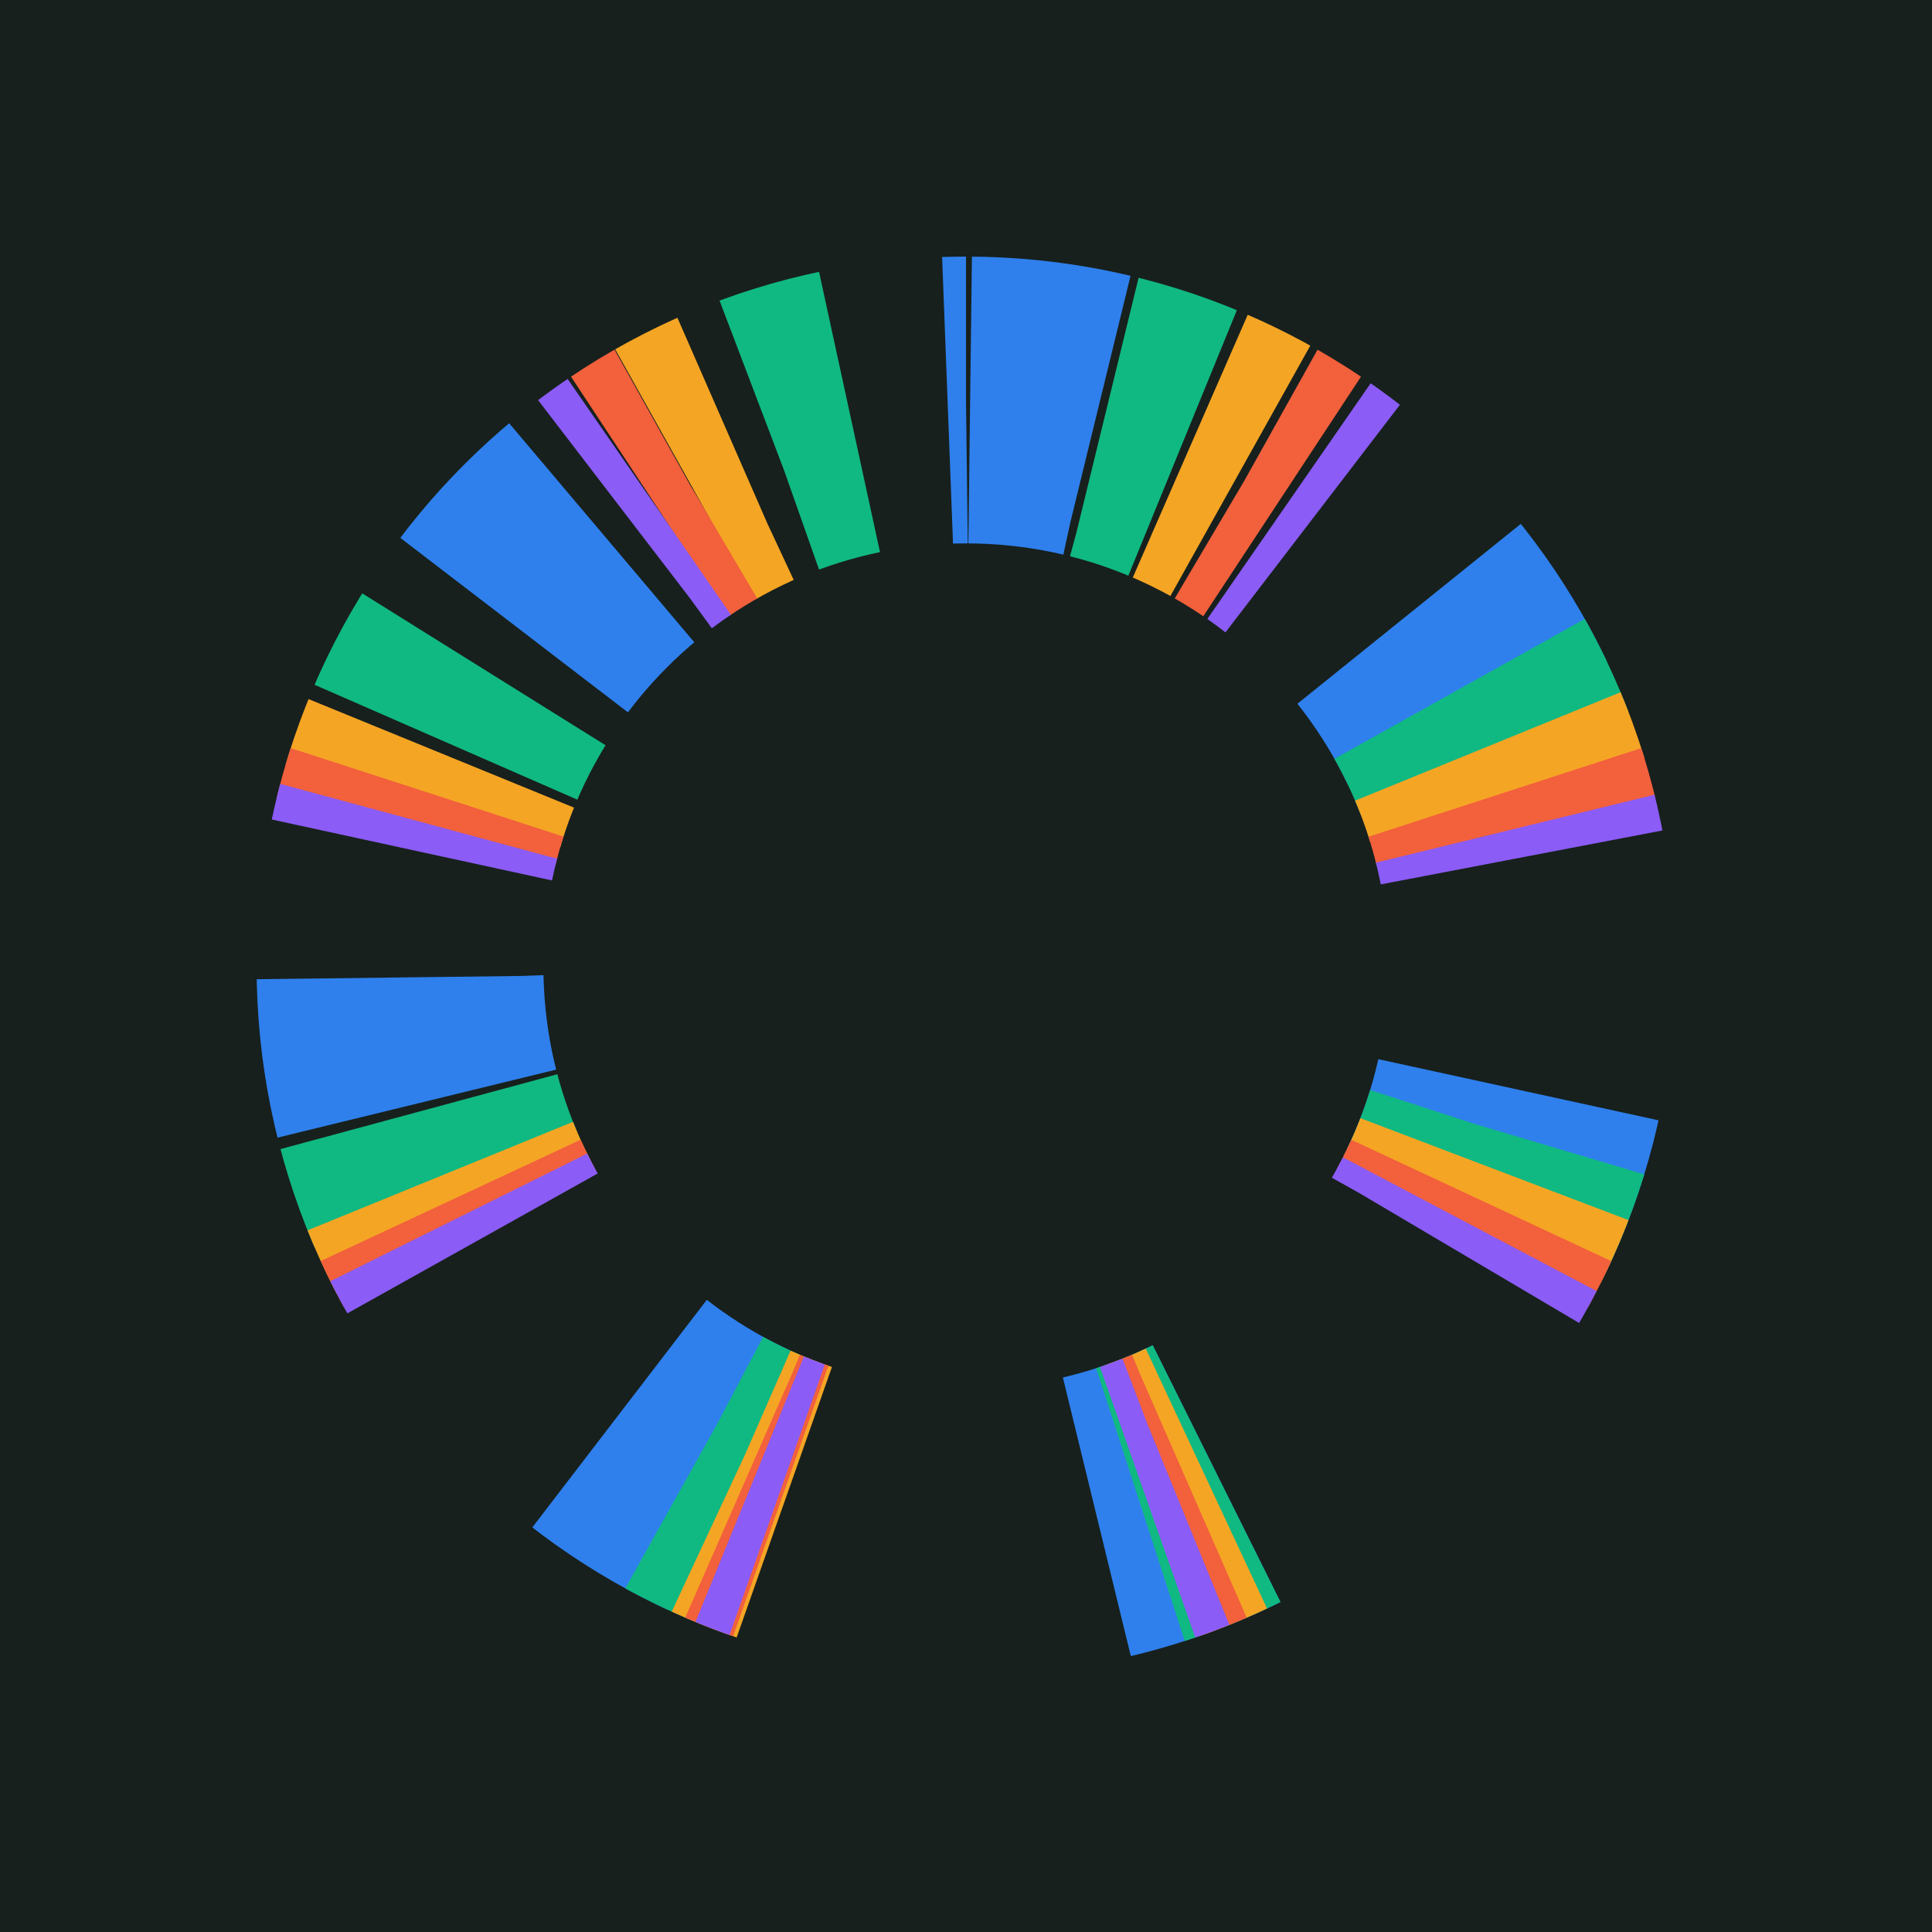
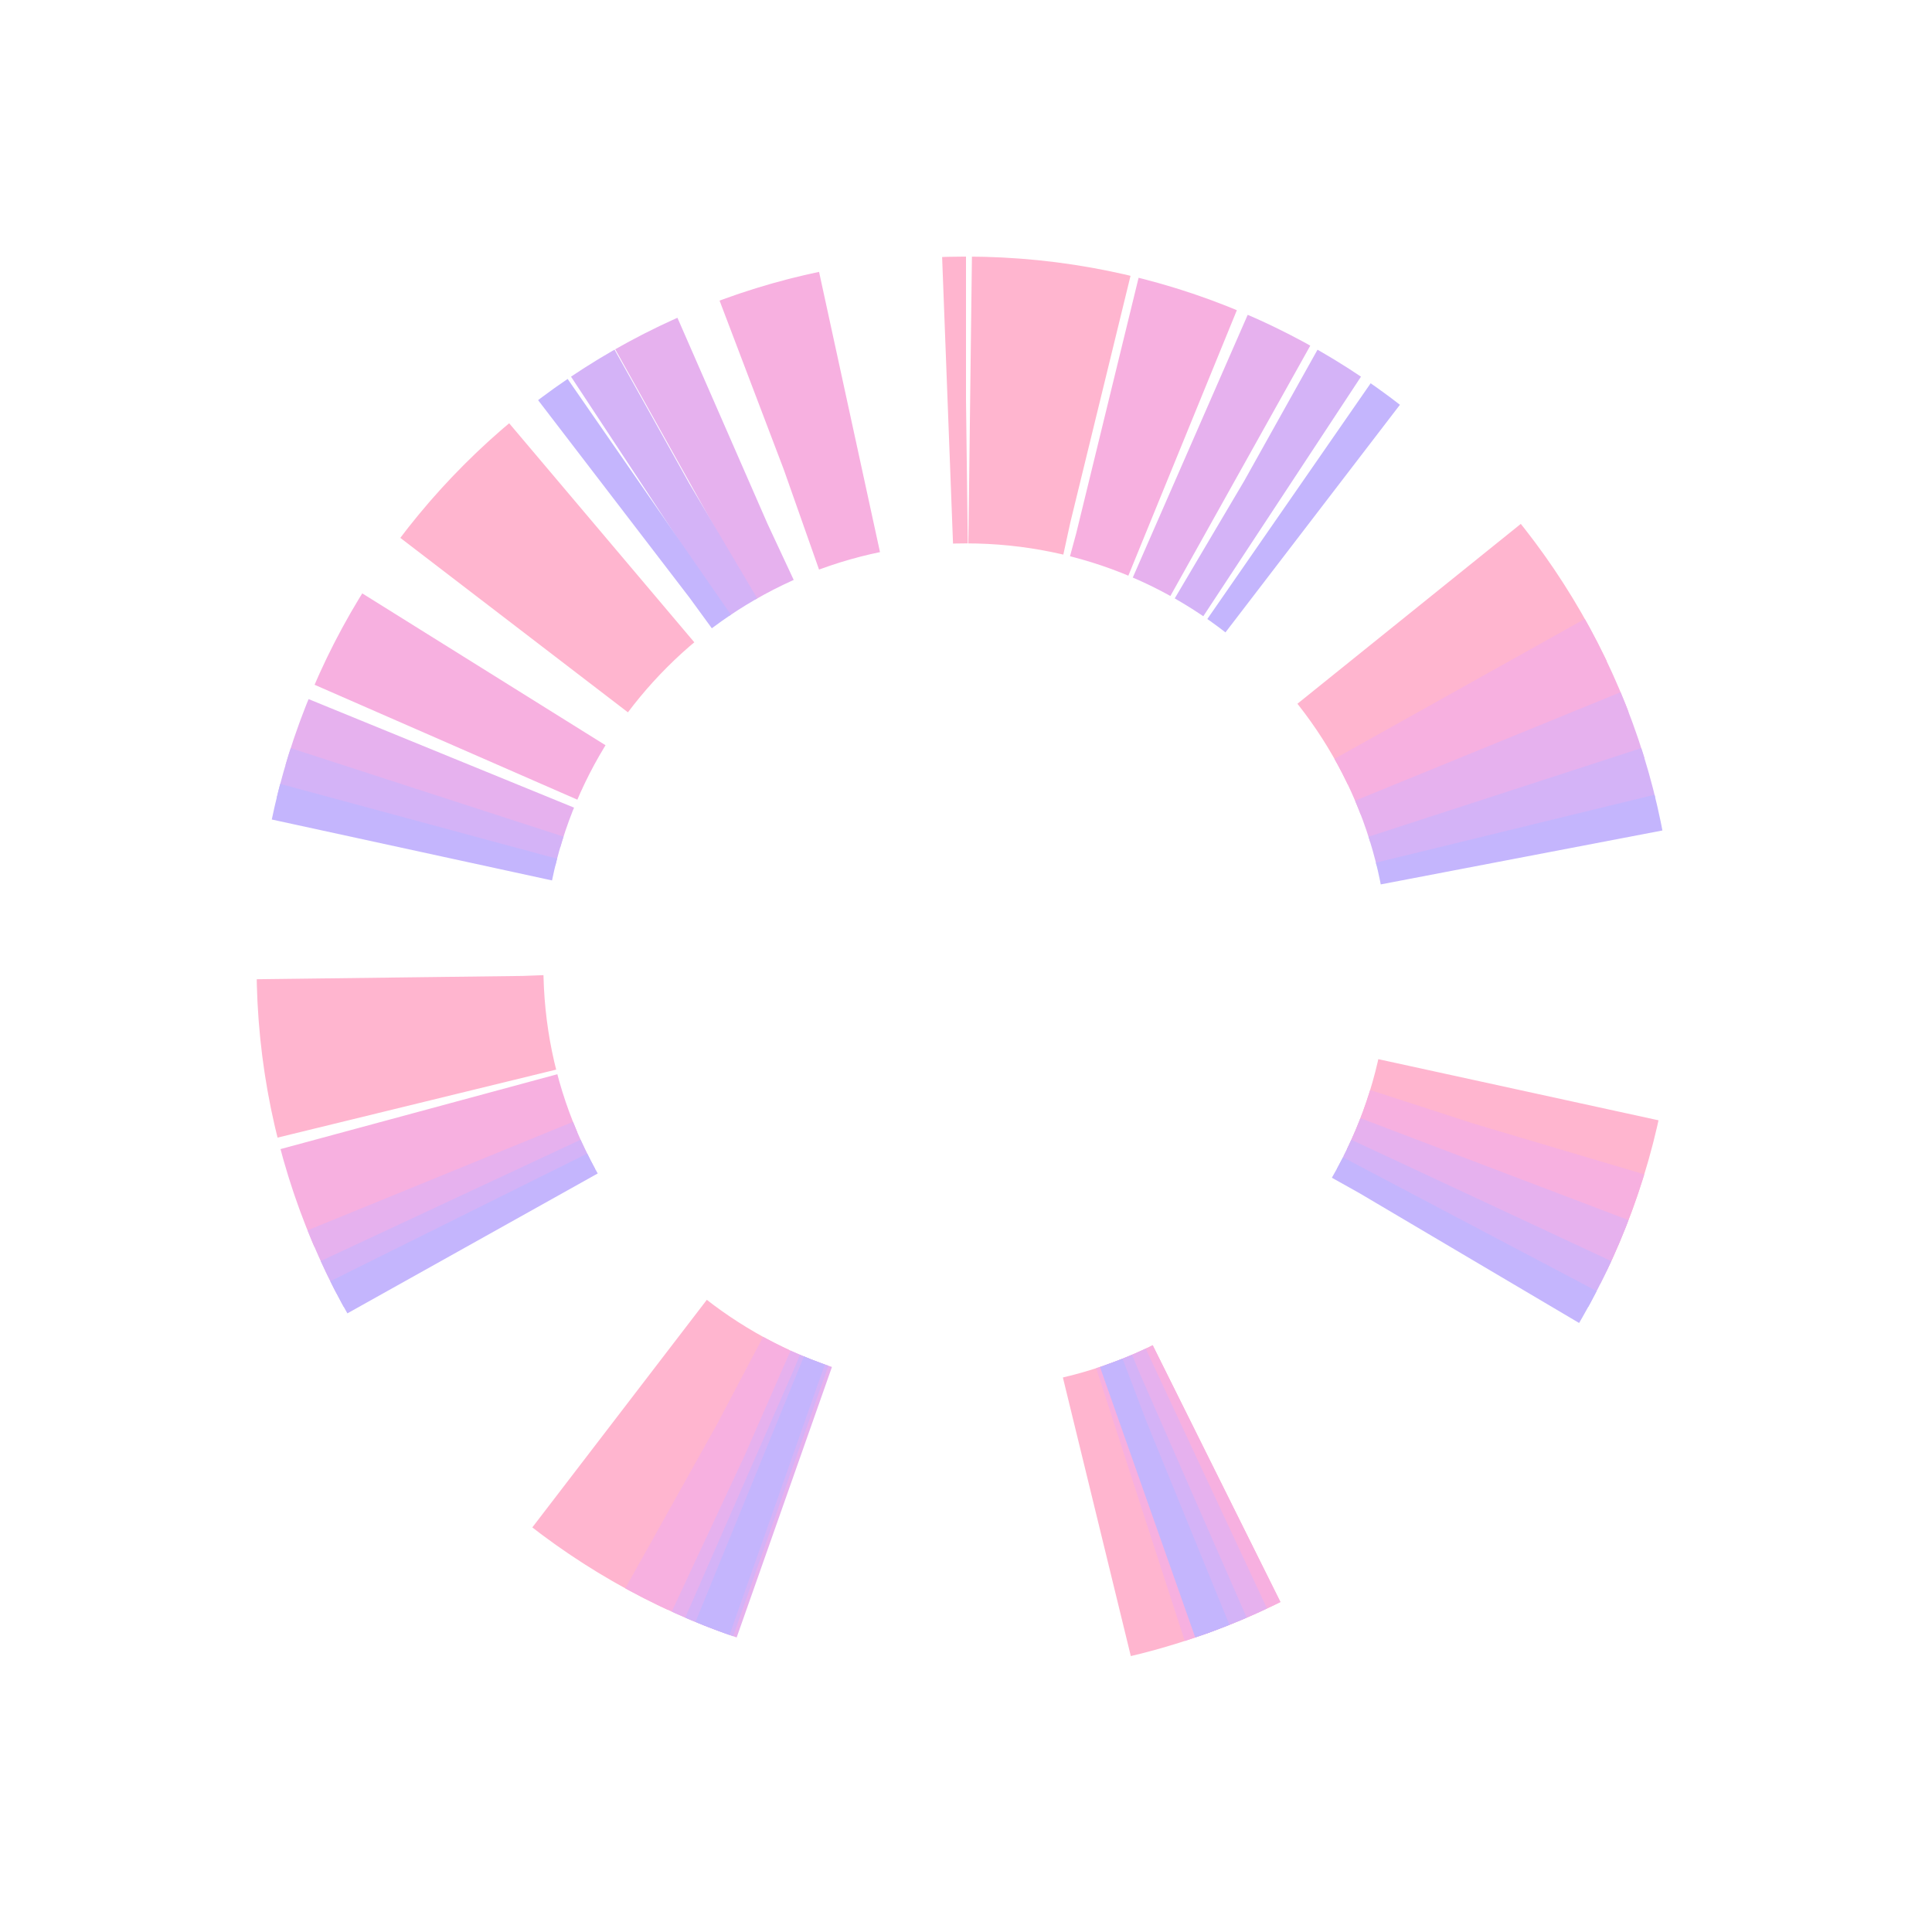
<svg xmlns="http://www.w3.org/2000/svg" viewBox="0 0 512 512">
-   <rect width="512" height="512" fill="#17201d" />
+   <rect width="512" height="512" fill="#ffffff" />
  <g fill="none" stroke-width="76" transform="rotate(-90 256 256)">
-     <circle cx="256" cy="256" r="150" pathLength="100" stroke="#2f80ed" stroke-dasharray="33.8 100" stroke-dashoffset="-1.1" />
-     <circle cx="256" cy="256" r="150" pathLength="100" stroke="#10b981" stroke-dasharray="21.8 100" stroke-dashoffset="-37.1" />
-     <circle cx="256" cy="256" r="150" pathLength="100" stroke="#f5a524" stroke-dasharray="14.8 100" stroke-dashoffset="-61.1" />
-     <circle cx="256" cy="256" r="150" pathLength="100" stroke="#f2603c" stroke-dasharray="10.8 100" stroke-dashoffset="-78.1" />
-     <circle cx="256" cy="256" r="150" pathLength="100" stroke="#8b5cf6" stroke-dasharray="7.8 100" stroke-dashoffset="-91.1" />
+     <circle cx="256" cy="256" r="150" pathLength="100" stroke="#ffb5cf" stroke-dasharray="33.8 100" stroke-dashoffset="-1.1" />
+     <circle cx="256" cy="256" r="150" pathLength="100" stroke="#f7b0e0" stroke-dasharray="21.8 100" stroke-dashoffset="-37.1" />
+     <circle cx="256" cy="256" r="150" pathLength="100" stroke="#e6b1ee" stroke-dasharray="14.8 100" stroke-dashoffset="-61.1" />
+     <circle cx="256" cy="256" r="150" pathLength="100" stroke="#d4b3f7" stroke-dasharray="10.8 100" stroke-dashoffset="-78.1" />
+     <circle cx="256" cy="256" r="150" pathLength="100" stroke="#c4b5fd" stroke-dasharray="7.8 100" stroke-dashoffset="-91.1" />
  </g>
</svg>
